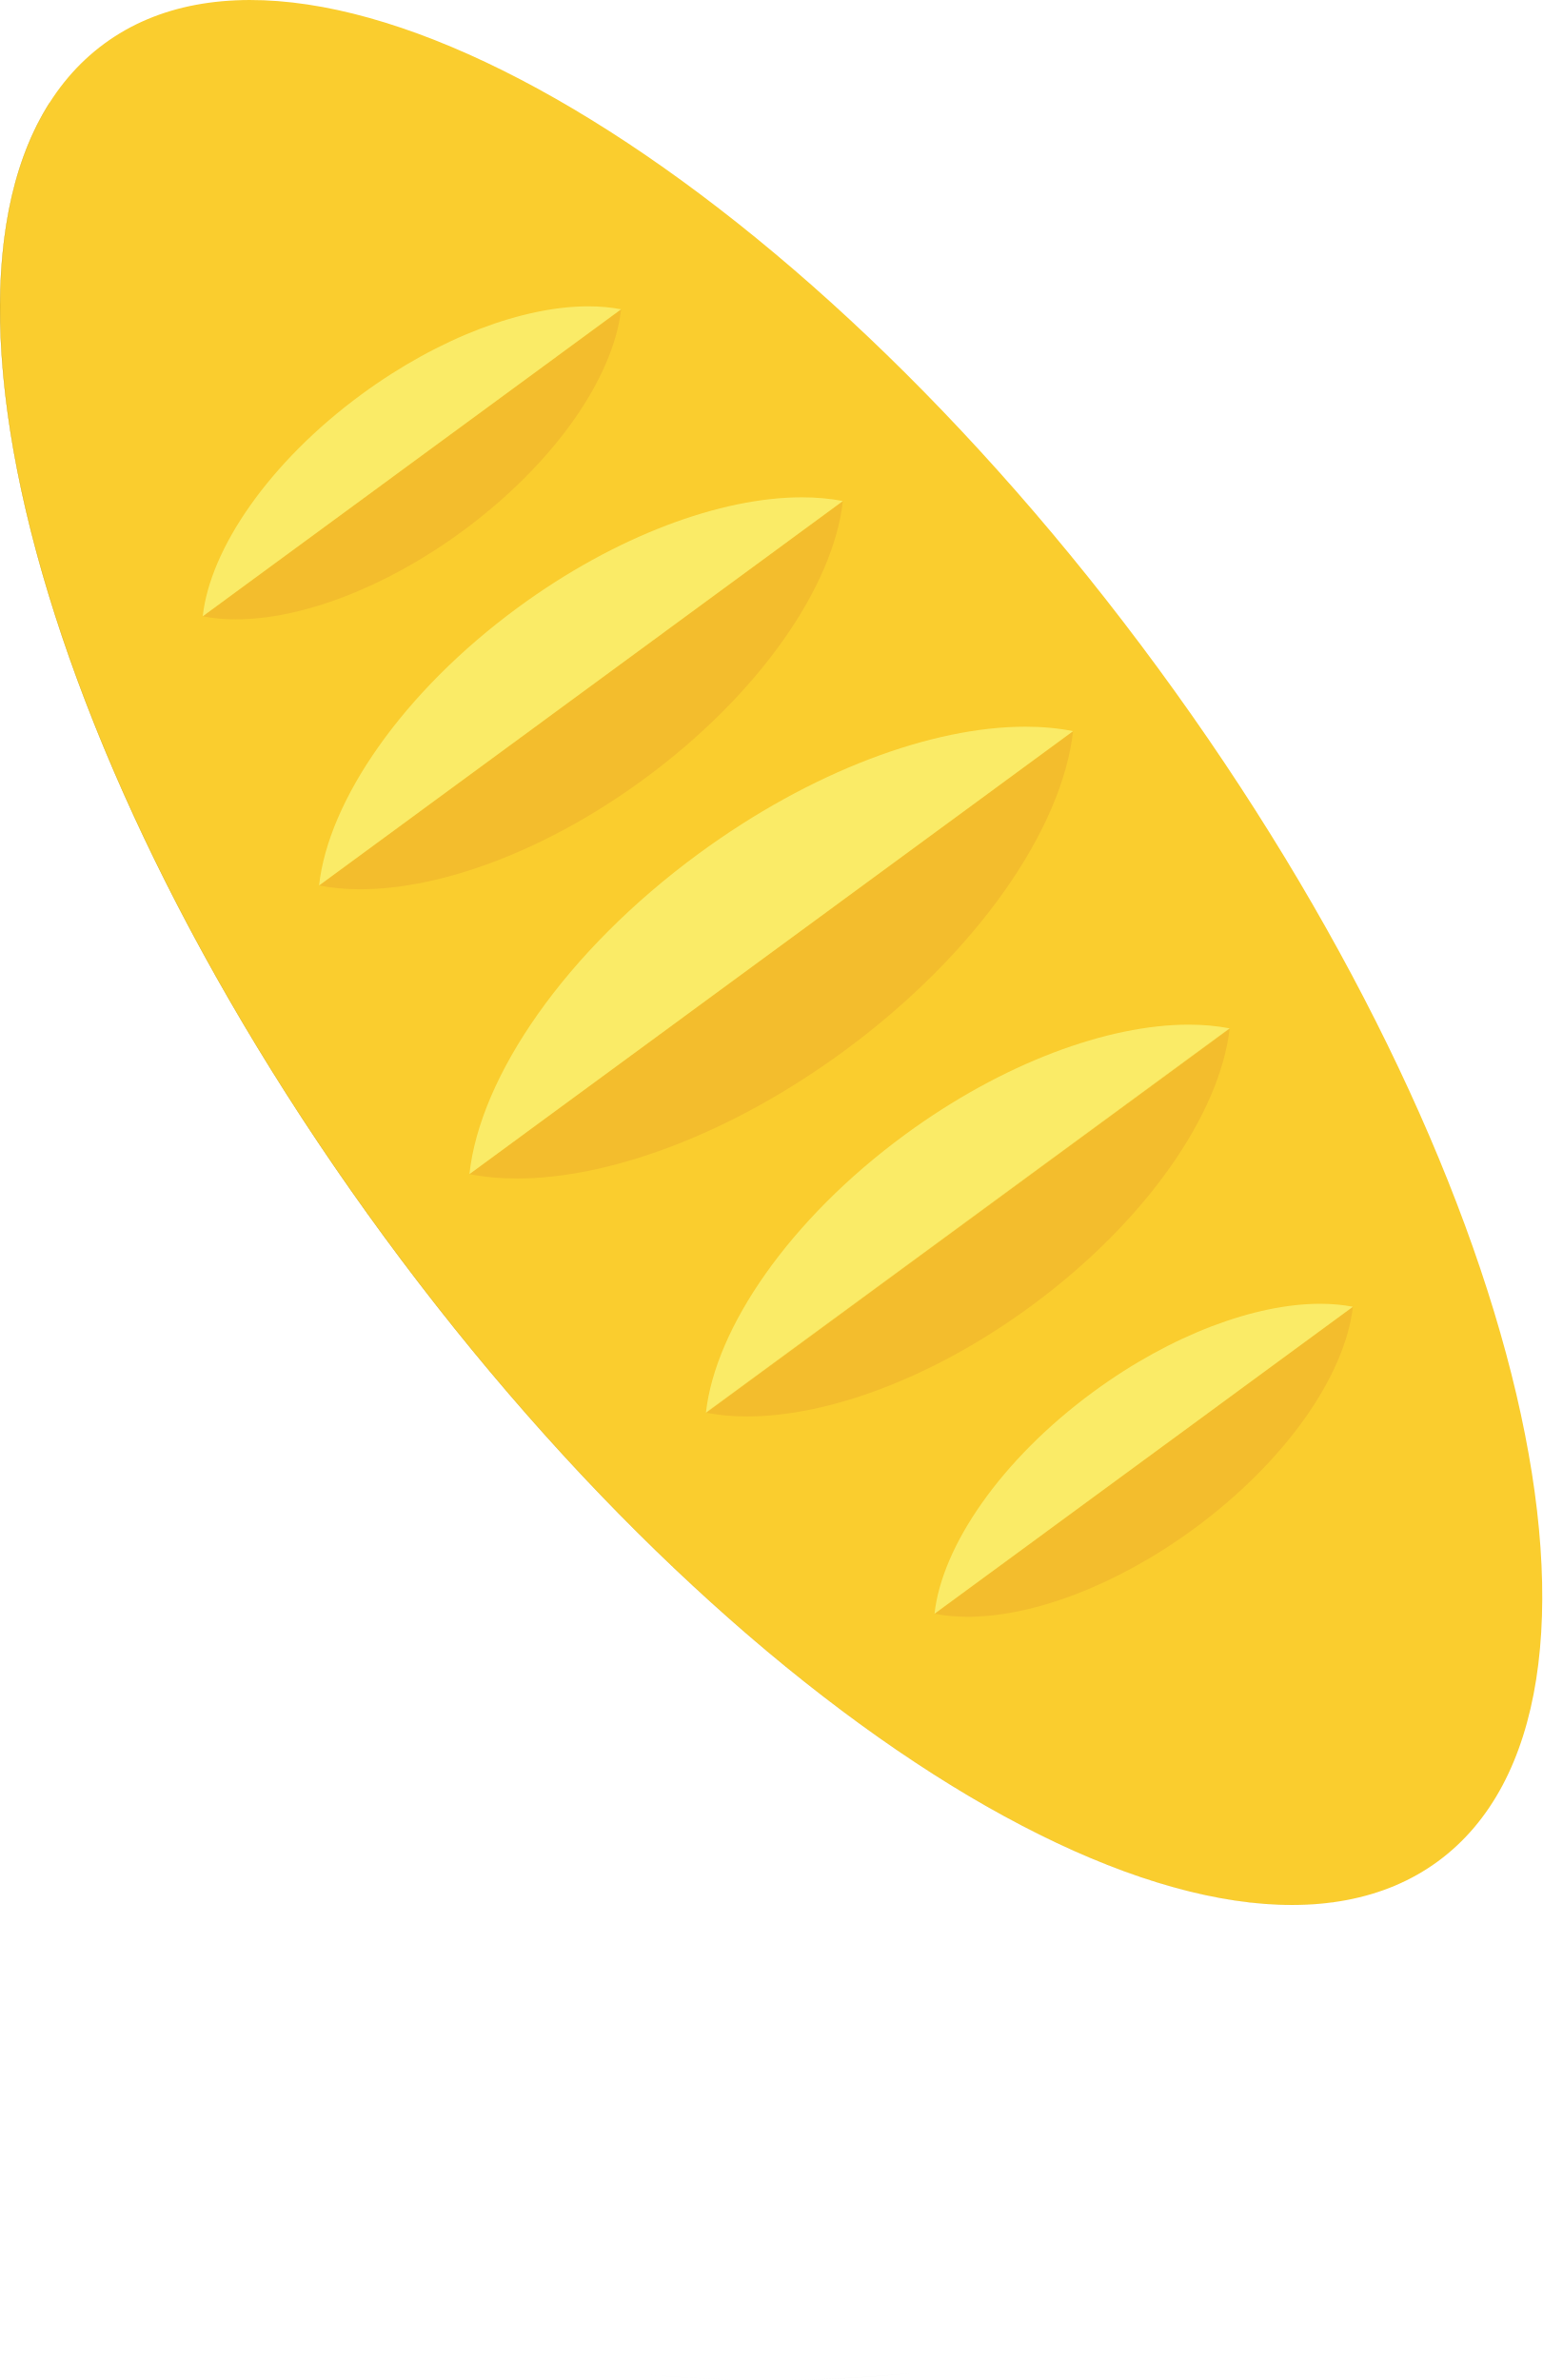
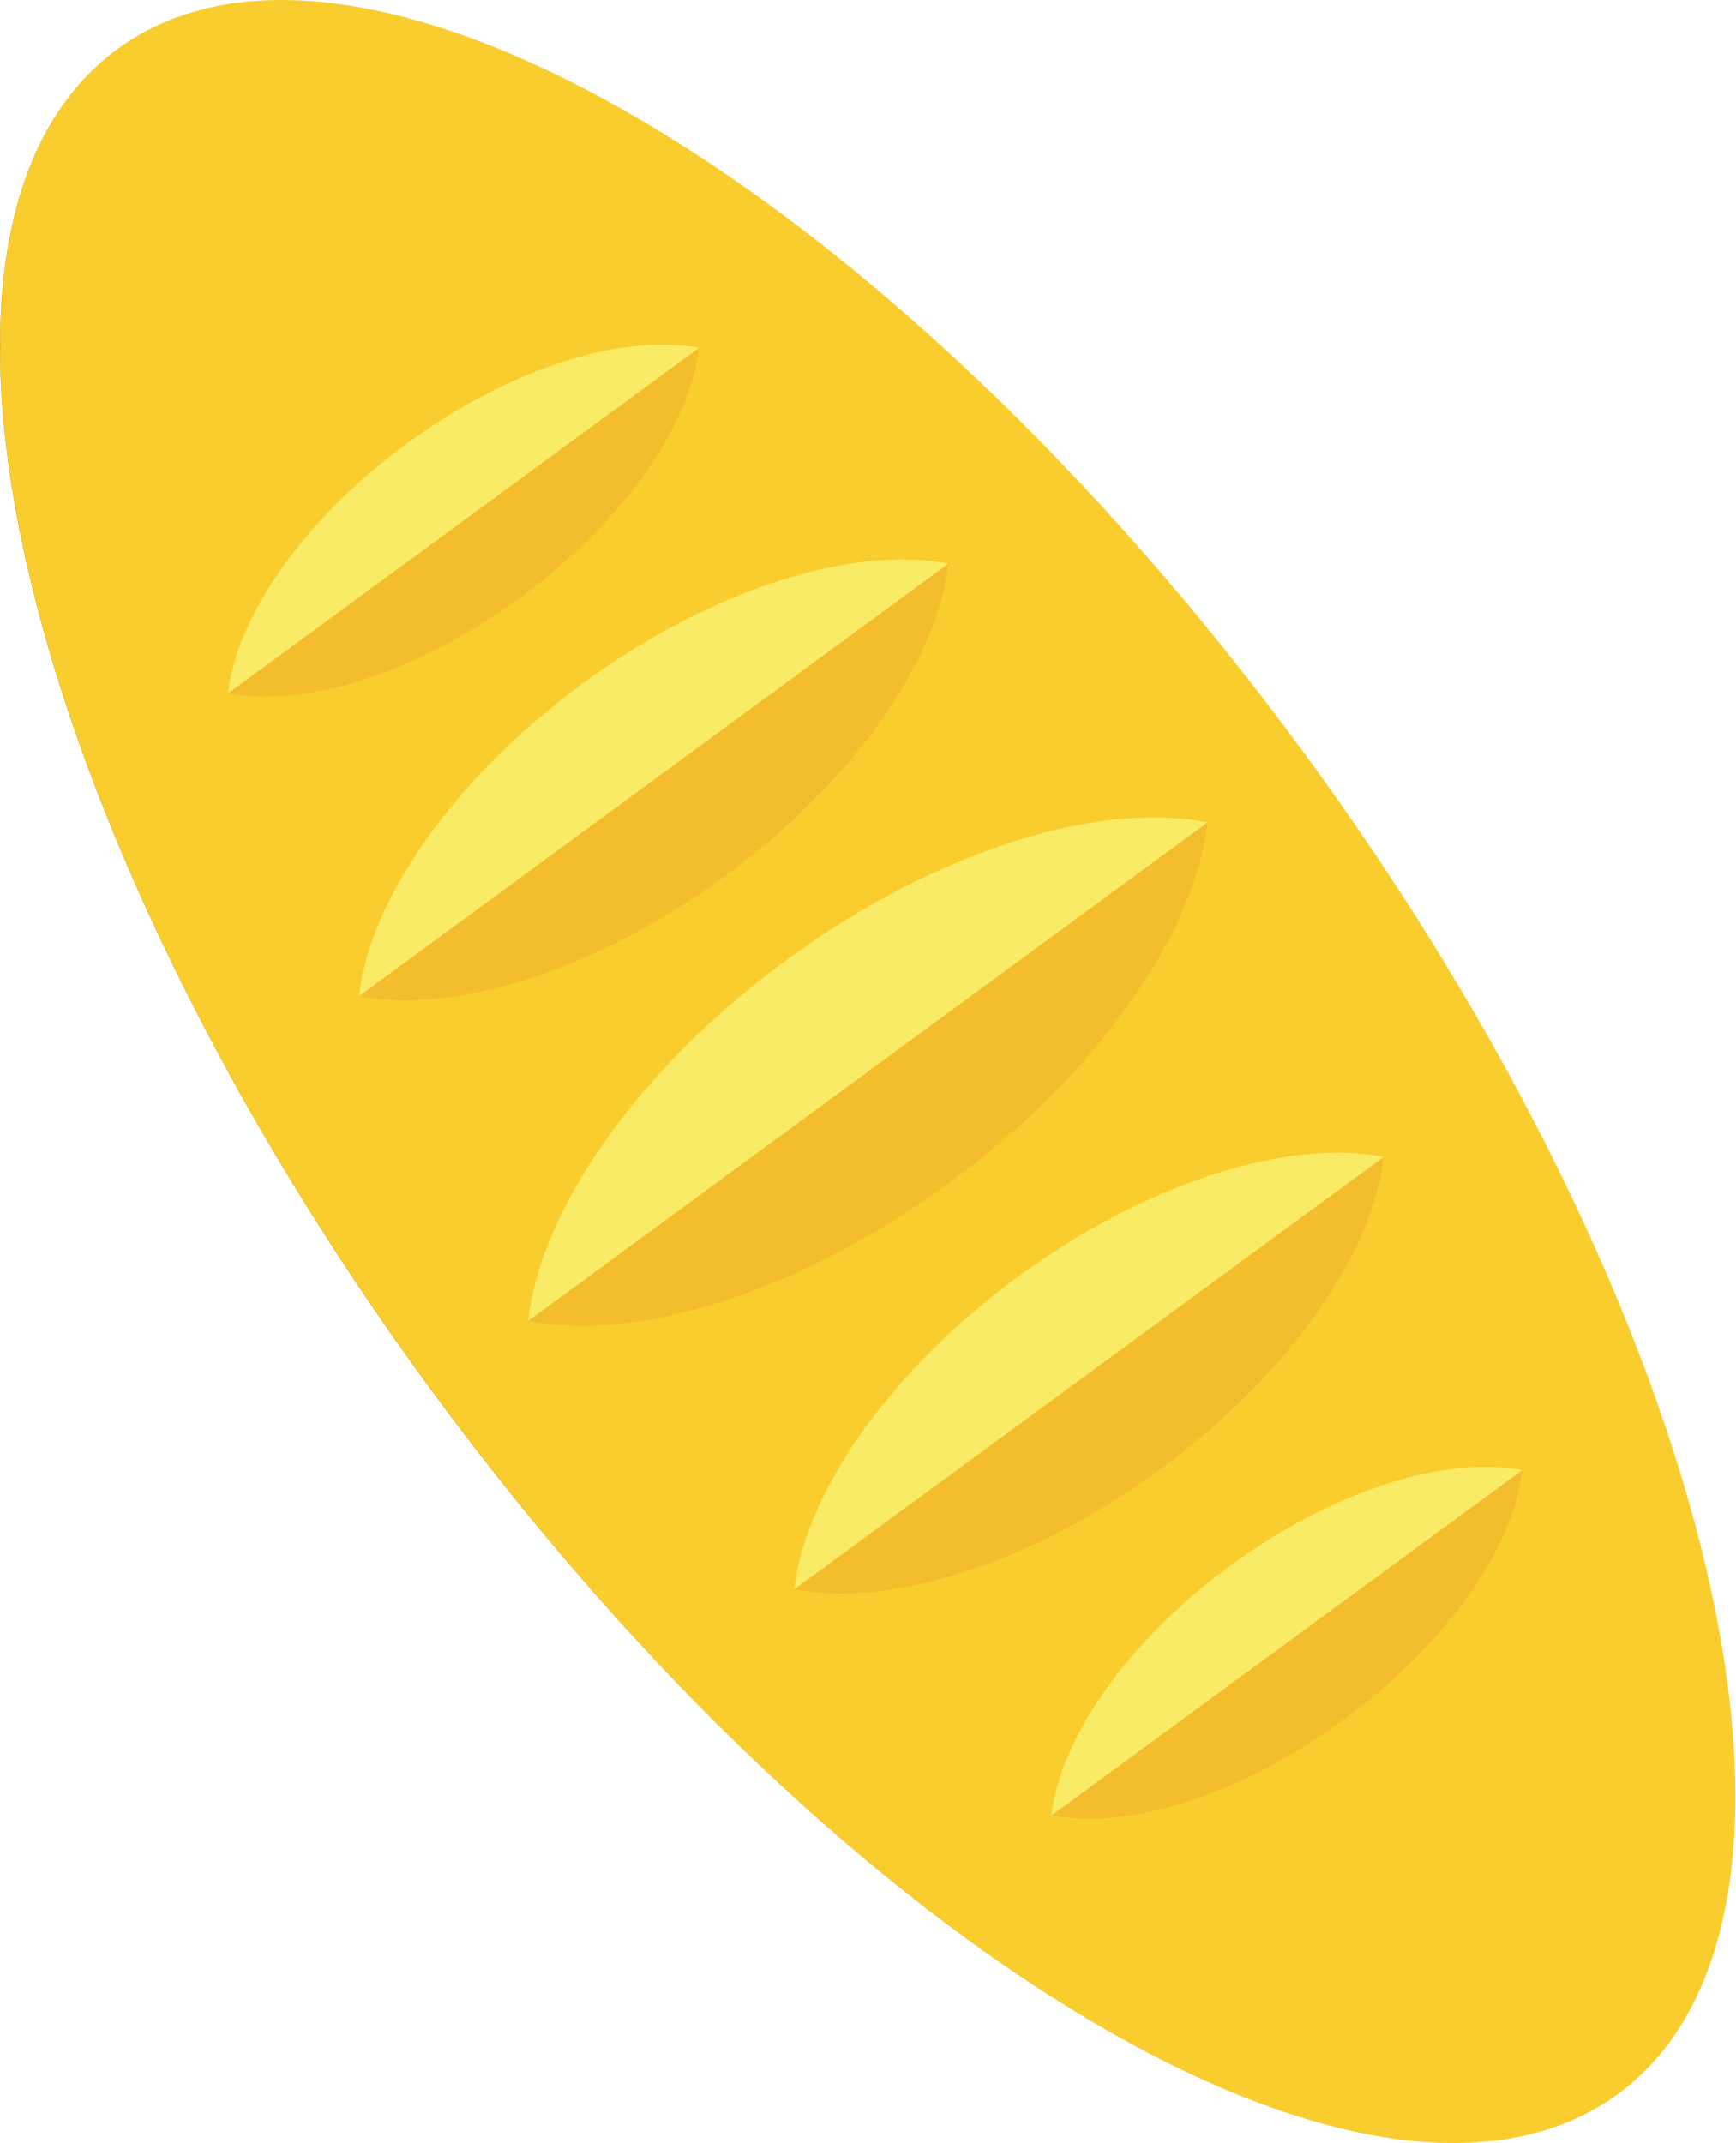
- <svg xmlns="http://www.w3.org/2000/svg" width="60.778" height="93.78" id="svg4297" version="1.1">
+ <svg xmlns="http://www.w3.org/2000/svg" width="60.778" height="75.062" id="svg4297" version="1.1">
  <defs id="defs4299" />
  <g id="layer1" transform="translate(-278.694,-580.9728)">
    <path id="path146" style="fill:#facd2e;fill-opacity:1;fill-rule:nonzero;stroke:none" d="m 324.339,607.311 c 14.513,19.779 19.445,40.824 11.021,47.005 -8.425,6.181 -27.02,-4.839 -41.532,-24.617 -14.513,-19.779 -19.448,-40.825 -11.021,-47.008 8.423,-6.18 27.02,4.841 41.532,24.62" />
    <path id="path148" style="fill:#f3bd2d;fill-opacity:1;fill-rule:nonzero;stroke:none" d="m 299.061,627.409 c -0.661,0 -1.286,-0.058 -1.867,-0.172 l 23.789,-17.455 c -0.438,3.87 -3.788,8.76 -9.041,12.615 -4.434,3.254 -9.211,5.013 -12.88,5.013" />
    <path id="path150" style="fill:#faeb67;fill-opacity:1;fill-rule:nonzero;stroke:none" d="m 297.193,627.237 c 0.417,-3.854 3.779,-8.771 9.034,-12.627 4.444,-3.261 9.207,-5.003 12.871,-5.003 0.668,0 1.298,0.058 1.884,0.175 l -23.789,17.455" />
    <path id="path152" style="fill:#f3bd2d;fill-opacity:1;fill-rule:nonzero;stroke:none" d="m 292.896,616.013 c -0.576,0 -1.121,-0.05 -1.627,-0.15 l 20.642,-15.148 c -0.376,3.365 -3.289,7.617 -7.84,10.956 -3.846,2.822 -7.985,4.341 -11.175,4.341" />
    <path id="path154" style="fill:#f3bd2d;fill-opacity:1;fill-rule:nonzero;stroke:none" d="m 308.137,636.785 c -0.573,0 -1.114,-0.049 -1.619,-0.147 l 20.634,-15.14 c -0.381,3.362 -3.291,7.611 -7.839,10.947 -3.846,2.821 -7.986,4.34 -11.176,4.34 m -1.623,-0.149 c -0.002,0 -0.004,0 -0.005,-10e-4 l 0.005,-0.004 c 0,0.003 0,0.004 0,0.005 m 20.639,-15.143 c -0.002,-10e-4 -0.004,-10e-4 -0.005,-10e-4 l 0.005,-0.004 c 0,10e-4 0,0.003 0,0.005" />
    <path id="path156" style="fill:#faeb67;fill-opacity:1;fill-rule:nonzero;stroke:none" d="m 291.268,615.863 c 0.365,-3.34 3.289,-7.616 7.84,-10.955 3.858,-2.83 8,-4.339 11.185,-4.339 0.573,0 1.114,0.049 1.617,0.146 l -20.642,15.148" />
    <path id="path158" style="fill:#faeb67;fill-opacity:1;fill-rule:nonzero;stroke:none" d="m 306.513,636.642 c 0,-10e-4 10e-4,-0.004 10e-4,-0.005 10e-4,0 0.002,0 0.004,10e-4 l -0.005,0.004 m 10e-4,-0.01 c 0.371,-3.337 3.293,-7.611 7.839,-10.947 3.856,-2.83 8.001,-4.338 11.186,-4.338 0.569,0 1.107,0.049 1.609,0.146 l -20.634,15.139 m 20.637,-15.134 c 0,-0.001 0,-0.004 0.001,-0.004 10e-4,0 0.002,0 0.004,0 l -0.005,0.004" />
    <path id="path160" style="fill:#f8e565;fill-opacity:1;fill-rule:nonzero;stroke:none" d="m 306.518,636.638 c -0.001,-0.001 -0.002,-0.001 -0.004,-0.001 0,-10e-4 0,-0.002 0,-0.005 l 20.634,-15.139 c 0.001,0 0.002,0 0.005,10e-4 -10e-4,0 -10e-4,0.003 -10e-4,0.004 l -20.634,15.14" />
    <path id="path162" style="fill:#f3bd2d;fill-opacity:1;fill-rule:nonzero;stroke:none" d="m 287.986,605.377 c -0.46,0 -0.896,-0.039 -1.301,-0.12 l 16.486,-12.096 c -0.304,2.689 -2.623,6.076 -6.263,8.749 -3.074,2.255 -6.376,3.467 -8.922,3.467" />
    <path id="path164" style="fill:#f3bd2d;fill-opacity:1;fill-rule:nonzero;stroke:none" d="m 316.824,644.679 c -0.461,0 -0.896,-0.04 -1.301,-0.12 l 16.485,-12.096 c -0.304,2.689 -2.623,6.076 -6.263,8.748 -3.074,2.255 -6.376,3.469 -8.921,3.469 m -1.302,-0.12 0,0 0,-10e-4 c 0,10e-4 0,10e-4 0,10e-4 m 16.486,-12.096 -0.001,0 0.001,-10e-4 c 0,10e-4 0,10e-4 0,10e-4" />
    <path id="path166" style="fill:#faeb67;fill-opacity:1;fill-rule:nonzero;stroke:none" d="m 286.684,605.257 c 0.289,-2.664 2.62,-6.075 6.261,-8.748 3.086,-2.264 6.391,-3.466 8.934,-3.466 0.458,0 0.889,0.039 1.291,0.117 l -16.486,12.096" />
    <path id="path168" style="fill:#faeb67;fill-opacity:1;fill-rule:nonzero;stroke:none" d="m 315.522,644.561 c 0,-0.001 0,-0.001 0,-0.001 10e-4,0 10e-4,0 10e-4,0 l -10e-4,0.001 m 0,-0.003 c 0.291,-2.663 2.621,-6.075 6.263,-8.746 3.086,-2.265 6.393,-3.466 8.934,-3.466 0.456,0 0.887,0.039 1.289,0.117 l -16.485,12.095 m 16.486,-12.095 0,0 0,0 0,0" />
    <path id="path170" style="fill:#f8e565;fill-opacity:1;fill-rule:nonzero;stroke:none" d="m 315.523,644.559 c 0,0 0,0 -0.001,0 0,0 0,0 0,-10e-4 l 16.485,-12.095 10e-4,0 0,0 -16.485,12.096" />
-     <path id="path172" style="fill:#d1d1cf;fill-opacity:1;fill-rule:nonzero;stroke:none" d="m 309.088,674.753 c -1.761,0 -3.502,-0.08 -5.223,-0.239 1.719,0.158 3.458,0.239 5.218,0.239 1.929,0 3.836,-0.098 5.715,-0.286 -1.876,0.191 -3.781,0.286 -5.71,0.286" />
    <path id="path176" style="fill:#c9a625;fill-opacity:1;fill-rule:nonzero;stroke:none" d="m 329.612,656.034 c -9.538,0 -24.004,-10.284 -35.784,-26.336 -13.02,-17.745 -18.331,-36.51 -13.201,-44.646 l 0.024,-0.024 c -5.15,8.114 0.15,26.901 13.186,44.664 11.78,16.06 26.245,26.34 35.78,26.34 0.92,10e-4 1.792,-0.095 2.614,-0.29 -0.823,0.196 -1.698,0.292 -2.619,0.292" />
  </g>
</svg>
